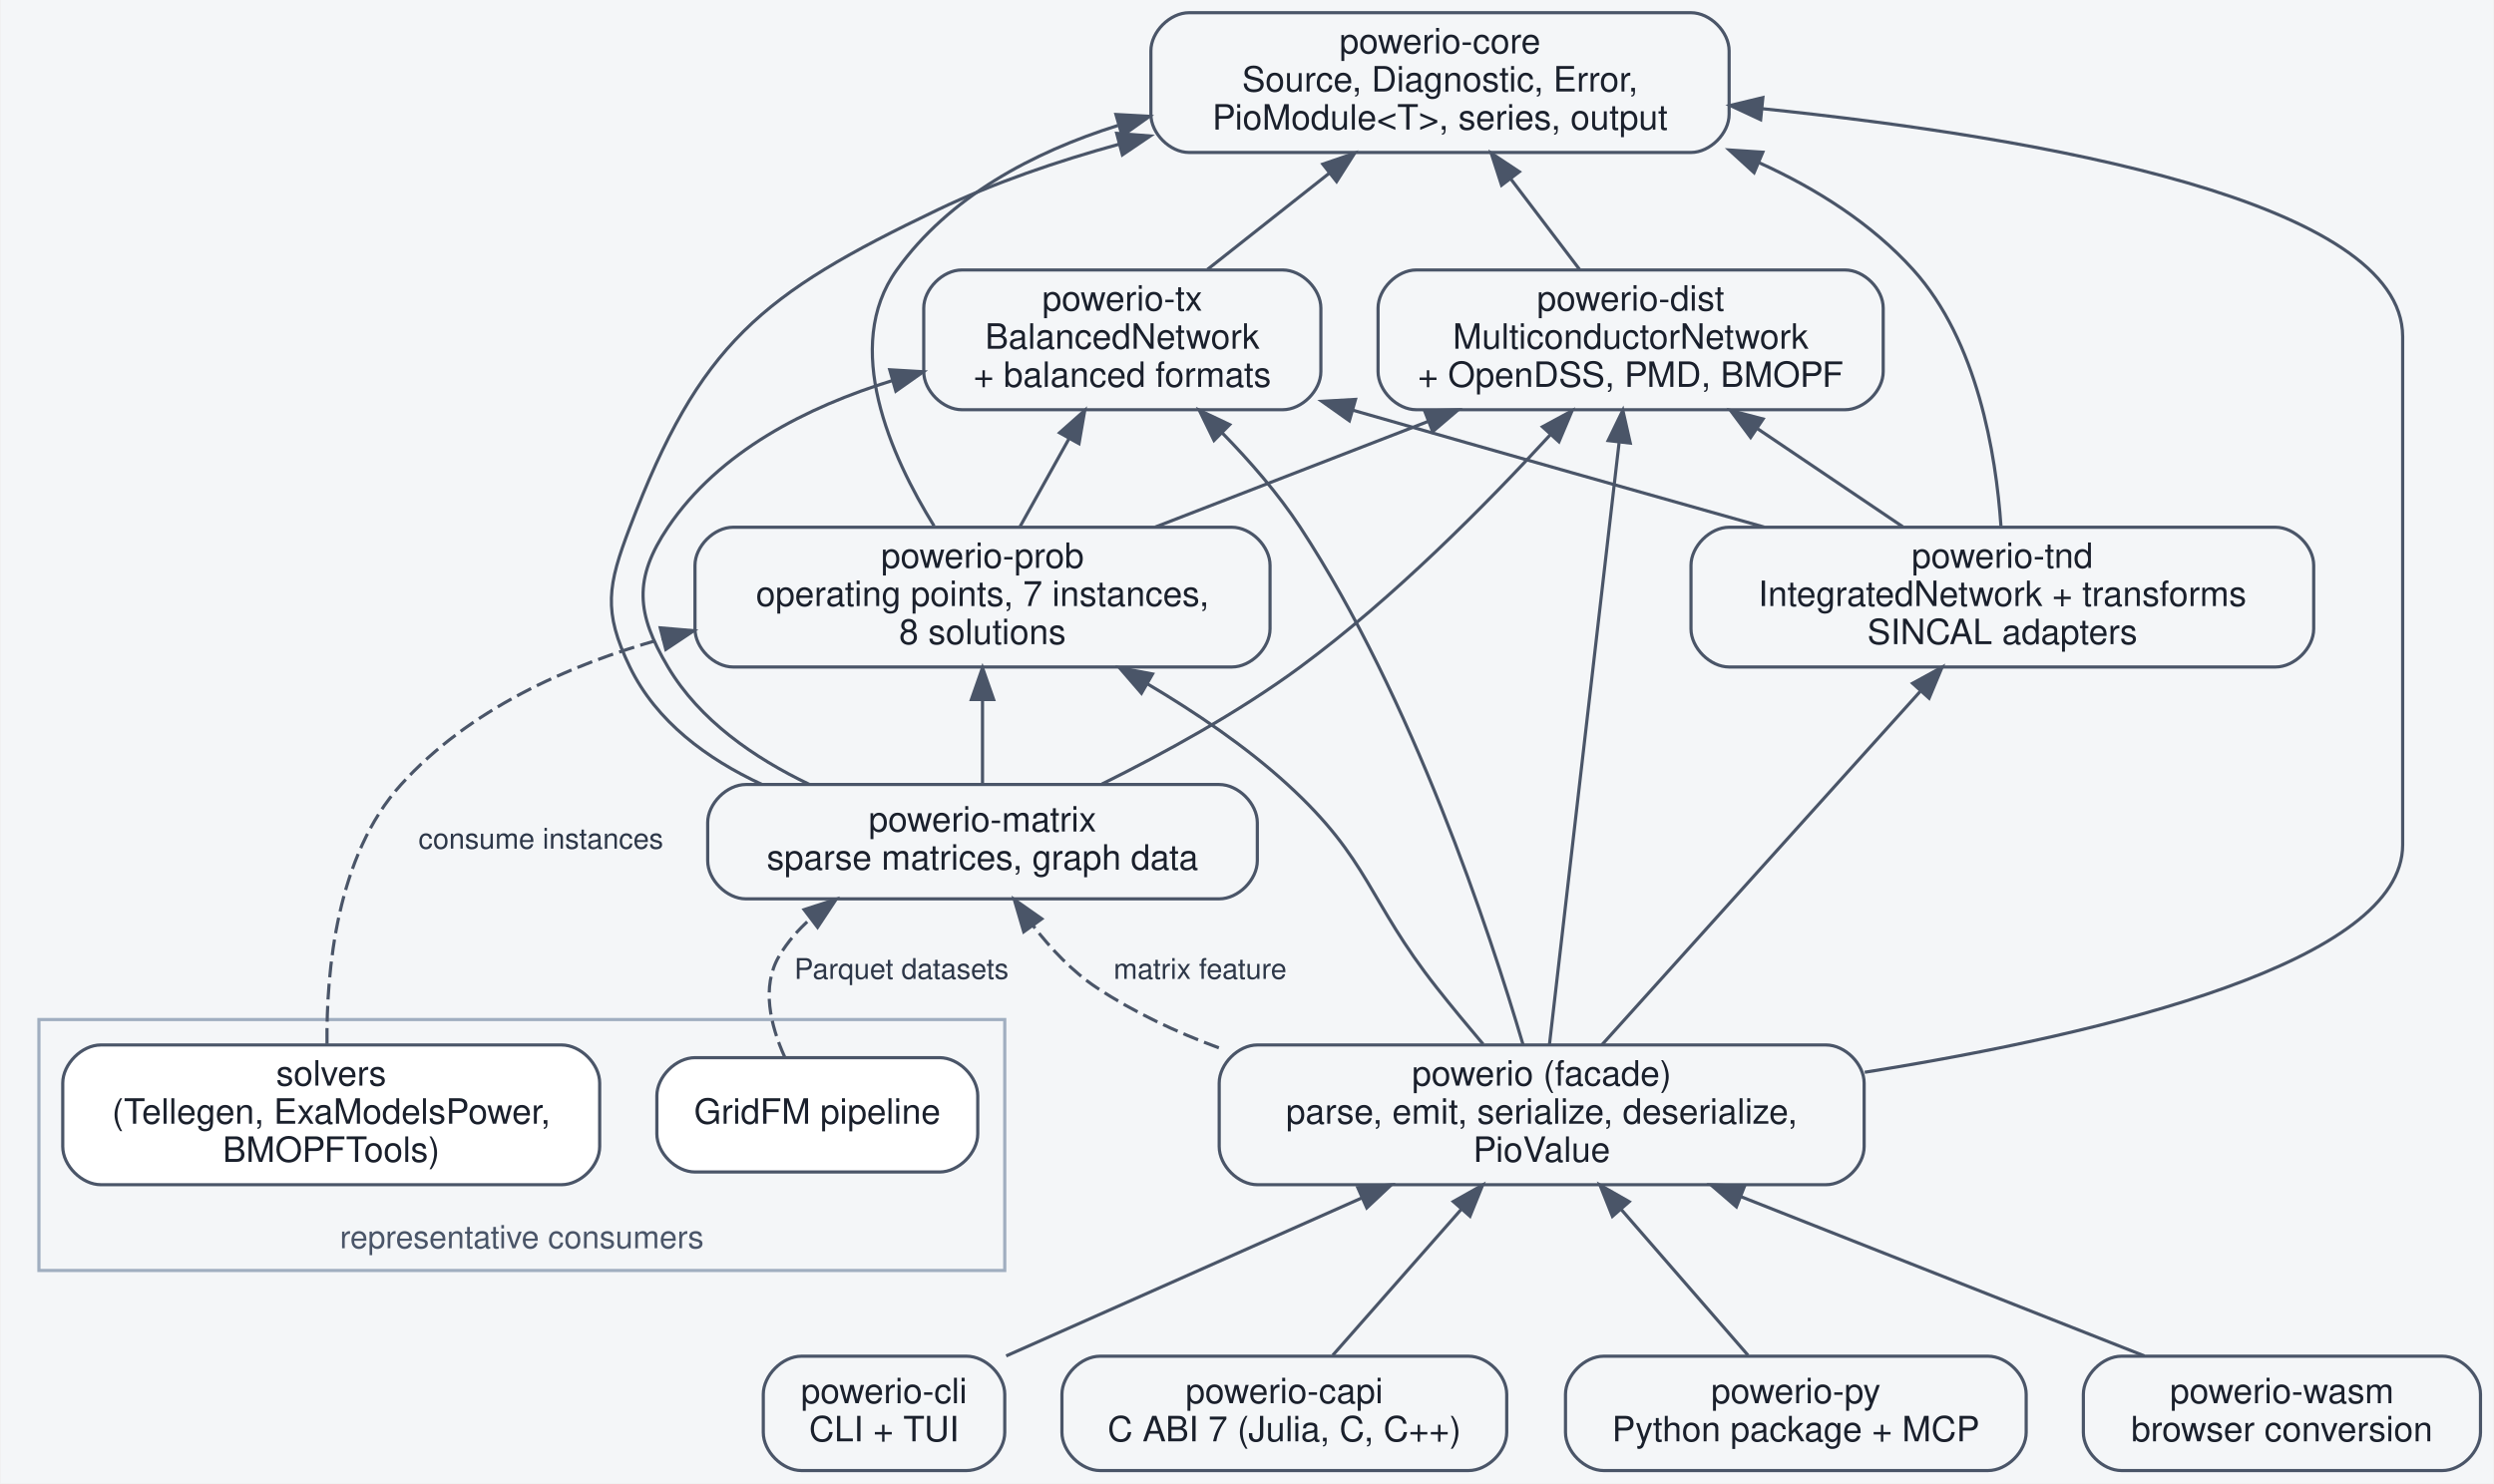
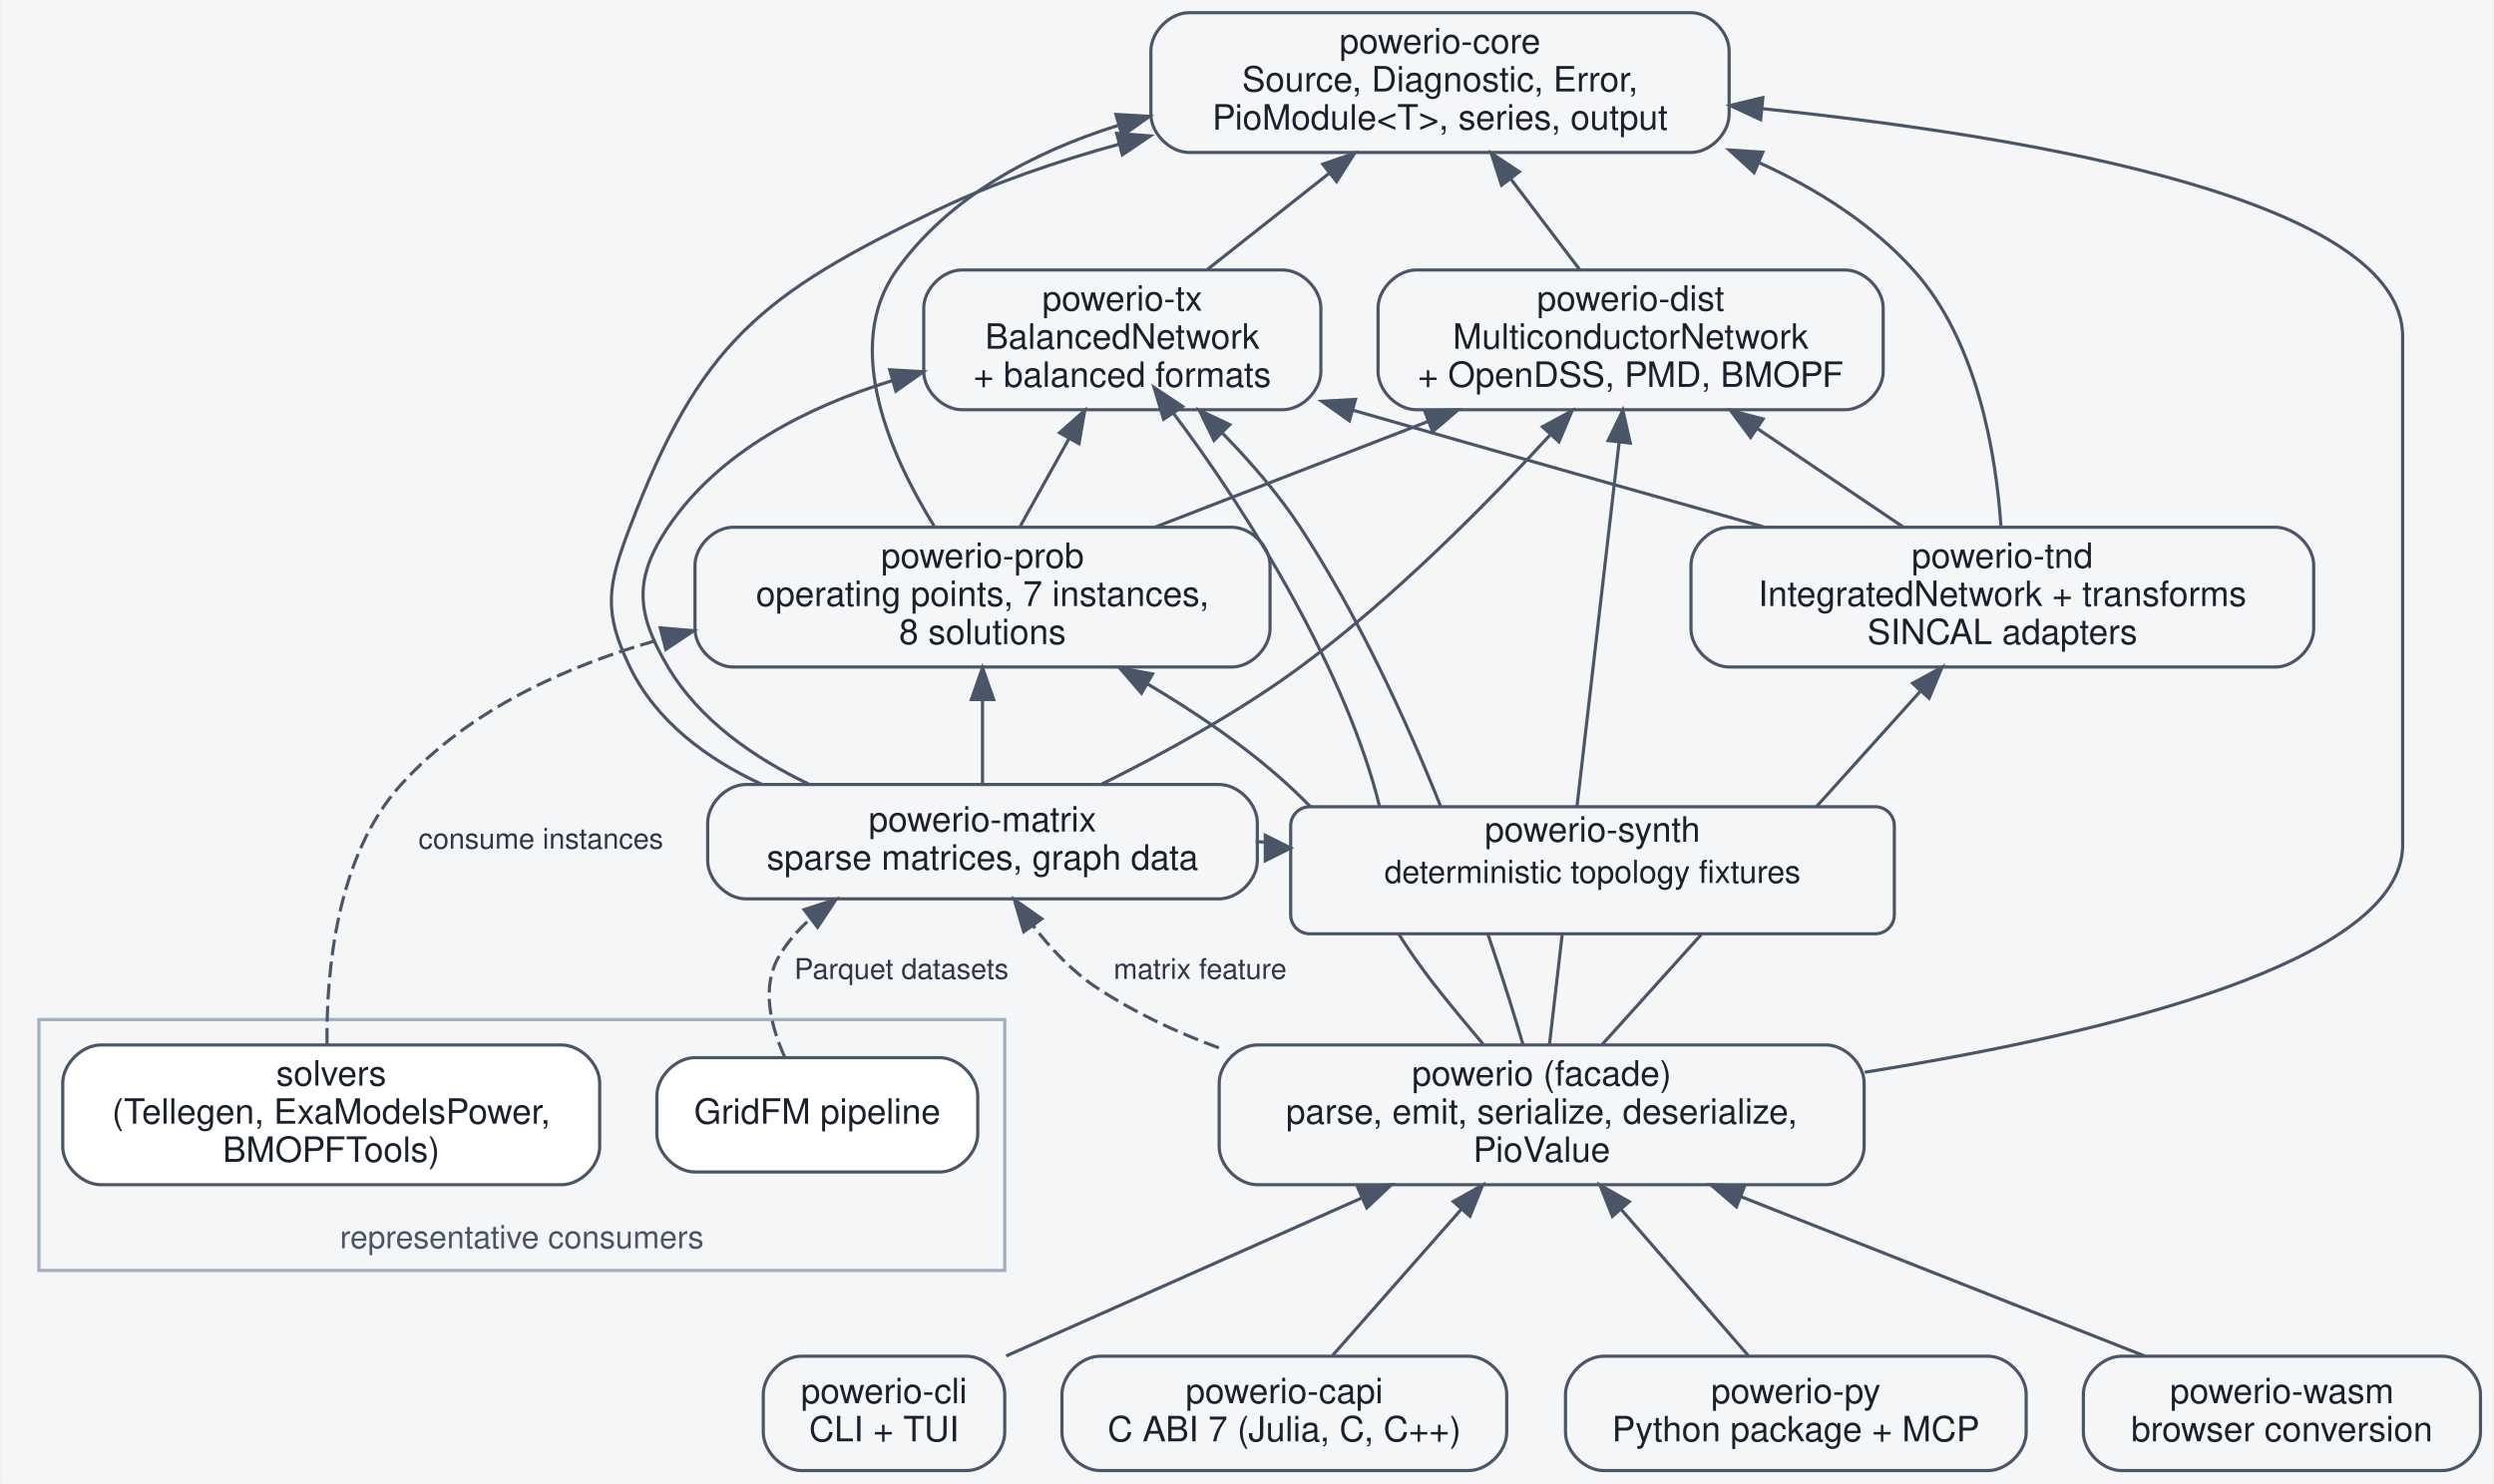
<svg xmlns="http://www.w3.org/2000/svg" width="785pt" height="467pt" viewBox="0.00 0.00 784.50 467.00">
  <g id="graph0" class="graph" transform="scale(1 1) rotate(0) translate(4 463)">
    <polygon fill="#f4f6f8" stroke="transparent" points="-4,4 -4,-463 780.5,-463 780.5,4 -4,4" />
    <g id="clust1" class="cluster">
      <polygon fill="#f4f6f8" stroke="#a0aec0" points="8,-63 8,-142 312,-142 312,-63 8,-63" />
      <text text-anchor="middle" x="160" y="-70" font-family="Helvetica,sans-Serif" font-size="10.00" fill="#4a5568">representative consumers</text>
    </g>
    <g id="node1" class="node">
      <path fill="#ffffff" stroke="#4a5568" d="M172.5,-134C172.5,-134 27.5,-134 27.5,-134 21.5,-134 15.5,-128 15.5,-122 15.5,-122 15.5,-102 15.5,-102 15.5,-96 21.5,-90 27.5,-90 27.5,-90 172.5,-90 172.5,-90 178.5,-90 184.5,-96 184.5,-102 184.5,-102 184.5,-122 184.5,-122 184.5,-128 178.5,-134 172.5,-134" />
      <text text-anchor="middle" x="100" y="-121.2" font-family="Helvetica,sans-Serif" font-size="11.00" fill="#1a202c">solvers</text>
      <text text-anchor="middle" x="100" y="-109.2" font-family="Helvetica,sans-Serif" font-size="11.00" fill="#1a202c">(Tellegen, ExaModelsPower,</text>
      <text text-anchor="middle" x="100" y="-97.2" font-family="Helvetica,sans-Serif" font-size="11.00" fill="#1a202c">BMOPFTools)</text>
    </g>
    <g id="node9" class="node">
      <path fill="#f4f6f8" stroke="#4a5568" d="M383.5,-297C383.5,-297 226.5,-297 226.5,-297 220.5,-297 214.5,-291 214.5,-285 214.5,-285 214.5,-265 214.5,-265 214.5,-259 220.5,-253 226.5,-253 226.5,-253 383.5,-253 383.5,-253 389.5,-253 395.5,-259 395.5,-265 395.5,-265 395.5,-285 395.5,-285 395.5,-291 389.5,-297 383.5,-297" />
      <text text-anchor="middle" x="305" y="-284.2" font-family="Helvetica,sans-Serif" font-size="11.00" fill="#1a202c">powerio-prob</text>
      <text text-anchor="middle" x="305" y="-272.2" font-family="Helvetica,sans-Serif" font-size="11.00" fill="#1a202c">operating points, 7 instances,</text>
      <text text-anchor="middle" x="305" y="-260.2" font-family="Helvetica,sans-Serif" font-size="11.00" fill="#1a202c">8 solutions</text>
    </g>
    <g id="edge23" class="edge">
      <path fill="none" stroke="#4a5568" stroke-dasharray="5,2" d="M98.68,-134.32C98.44,-157.33 101.72,-193.66 122,-216 143.33,-239.49 174.1,-253.53 204.34,-261.9" />
      <polygon fill="#4a5568" stroke="#4a5568" points="203.57,-265.32 214.13,-264.42 205.32,-258.54 203.57,-265.32" />
      <text text-anchor="middle" x="166" y="-195.8" font-family="Helvetica,sans-Serif" font-size="9.00" fill="#2d3748">consume instances</text>
    </g>
    <g id="node2" class="node">
      <path fill="#ffffff" stroke="#4a5568" d="M291.5,-130C291.5,-130 214.5,-130 214.5,-130 208.5,-130 202.5,-124 202.5,-118 202.5,-118 202.5,-106 202.5,-106 202.5,-100 208.5,-94 214.5,-94 214.5,-94 291.5,-94 291.5,-94 297.5,-94 303.5,-100 303.5,-106 303.5,-106 303.5,-118 303.5,-118 303.5,-124 297.5,-130 291.5,-130" />
      <text text-anchor="middle" x="253" y="-109.2" font-family="Helvetica,sans-Serif" font-size="11.00" fill="#1a202c">GridFM pipeline</text>
    </g>
    <g id="node8" class="node">
      <path fill="#f4f6f8" stroke="#4a5568" d="M379.5,-216C379.5,-216 230.5,-216 230.5,-216 224.5,-216 218.5,-210 218.5,-204 218.5,-204 218.5,-192 218.5,-192 218.5,-186 224.5,-180 230.5,-180 230.5,-180 379.5,-180 379.5,-180 385.5,-180 391.5,-186 391.5,-192 391.5,-192 391.5,-204 391.5,-204 391.5,-210 385.5,-216 379.5,-216" />
      <text text-anchor="middle" x="305" y="-201.2" font-family="Helvetica,sans-Serif" font-size="11.00" fill="#1a202c">powerio-matrix</text>
      <text text-anchor="middle" x="305" y="-189.2" font-family="Helvetica,sans-Serif" font-size="11.00" fill="#1a202c">sparse matrices, graph data</text>
    </g>
    <g id="edge24" class="edge">
      <path fill="none" stroke="#4a5568" stroke-dasharray="5,2" d="M242.71,-130.27C238.28,-140.11 235.28,-152.36 241,-162 243.64,-166.45 247.06,-170.37 250.95,-173.81" />
      <polygon fill="#4a5568" stroke="#4a5568" points="248.85,-176.61 258.93,-179.87 253.08,-171.04 248.85,-176.61" />
      <text text-anchor="middle" x="279.5" y="-154.8" font-family="Helvetica,sans-Serif" font-size="9.00" fill="#2d3748">Parquet datasets</text>
    </g>
    <g id="node3" class="node">
      <path fill="#f4f6f8" stroke="#4a5568" d="M300,-36C300,-36 248,-36 248,-36 242,-36 236,-30 236,-24 236,-24 236,-12 236,-12 236,-6 242,0 248,0 248,0 300,0 300,0 306,0 312,-6 312,-12 312,-12 312,-24 312,-24 312,-30 306,-36 300,-36" />
      <text text-anchor="middle" x="274" y="-21.2" font-family="Helvetica,sans-Serif" font-size="11.00" fill="#1a202c">powerio-cli</text>
      <text text-anchor="middle" x="274" y="-9.2" font-family="Helvetica,sans-Serif" font-size="11.00" fill="#1a202c">CLI + TUI</text>
    </g>
    <g id="node7" class="node">
      <path fill="#f4f6f8" stroke="#4a5568" d="M570.5,-134C570.5,-134 391.5,-134 391.5,-134 385.5,-134 379.5,-128 379.5,-122 379.5,-122 379.5,-102 379.5,-102 379.5,-96 385.5,-90 391.5,-90 391.5,-90 570.5,-90 570.5,-90 576.5,-90 582.5,-96 582.5,-102 582.5,-102 582.5,-122 582.5,-122 582.5,-128 576.5,-134 570.5,-134" />
      <text text-anchor="middle" x="481" y="-121.2" font-family="Helvetica,sans-Serif" font-size="11.00" fill="#1a202c">powerio (facade)</text>
      <text text-anchor="middle" x="481" y="-109.2" font-family="Helvetica,sans-Serif" font-size="11.00" fill="#1a202c">parse, emit, serialize, deserialize,</text>
      <text text-anchor="middle" x="481" y="-97.2" font-family="Helvetica,sans-Serif" font-size="11.00" fill="#1a202c">PioValue</text>
    </g>
    <g id="edge19" class="edge">
      <path fill="none" stroke="#4a5568" d="M312.45,-36.09C343.9,-50.07 388.82,-70.03 424.38,-85.83" />
      <polygon fill="#4a5568" stroke="#4a5568" points="423.11,-89.1 433.67,-89.96 425.95,-82.71 423.11,-89.1" />
    </g>
    <g id="node4" class="node">
      <path fill="#f4f6f8" stroke="#4a5568" d="M458,-36C458,-36 342,-36 342,-36 336,-36 330,-30 330,-24 330,-24 330,-12 330,-12 330,-6 336,0 342,0 342,0 458,0 458,0 464,0 470,-6 470,-12 470,-12 470,-24 470,-24 470,-30 464,-36 458,-36" />
      <text text-anchor="middle" x="400" y="-21.2" font-family="Helvetica,sans-Serif" font-size="11.00" fill="#1a202c">powerio-capi</text>
      <text text-anchor="middle" x="400" y="-9.2" font-family="Helvetica,sans-Serif" font-size="11.00" fill="#1a202c">C ABI 7 (Julia, C, C++)</text>
    </g>
    <g id="edge20" class="edge">
      <path fill="none" stroke="#4a5568" d="M415.24,-36.3C426.63,-49.25 442.47,-67.24 455.75,-82.32" />
      <polygon fill="#4a5568" stroke="#4a5568" points="453.19,-84.7 462.42,-89.9 458.44,-80.08 453.19,-84.7" />
    </g>
    <g id="node5" class="node">
      <path fill="#f4f6f8" stroke="#4a5568" d="M621.5,-36C621.5,-36 500.5,-36 500.5,-36 494.5,-36 488.5,-30 488.5,-24 488.5,-24 488.5,-12 488.5,-12 488.5,-6 494.5,0 500.5,0 500.5,0 621.5,0 621.5,0 627.5,0 633.5,-6 633.5,-12 633.5,-12 633.5,-24 633.5,-24 633.5,-30 627.5,-36 621.5,-36" />
      <text text-anchor="middle" x="561" y="-21.2" font-family="Helvetica,sans-Serif" font-size="11.00" fill="#1a202c">powerio-py</text>
      <text text-anchor="middle" x="561" y="-9.2" font-family="Helvetica,sans-Serif" font-size="11.00" fill="#1a202c">Python package + MCP</text>
    </g>
    <g id="edge21" class="edge">
      <path fill="none" stroke="#4a5568" d="M545.95,-36.3C534.7,-49.25 519.06,-67.24 505.94,-82.32" />
      <polygon fill="#4a5568" stroke="#4a5568" points="503.27,-80.05 499.35,-89.9 508.55,-84.65 503.27,-80.05" />
    </g>
    <g id="node6" class="node">
      <path fill="#f4f6f8" stroke="#4a5568" d="M764.5,-36C764.5,-36 663.5,-36 663.5,-36 657.5,-36 651.5,-30 651.5,-24 651.5,-24 651.5,-12 651.5,-12 651.5,-6 657.5,0 663.5,0 663.5,0 764.5,0 764.5,0 770.5,0 776.5,-6 776.5,-12 776.5,-12 776.5,-24 776.5,-24 776.5,-30 770.5,-36 764.5,-36" />
      <text text-anchor="middle" x="714" y="-21.2" font-family="Helvetica,sans-Serif" font-size="11.00" fill="#1a202c">powerio-wasm</text>
      <text text-anchor="middle" x="714" y="-9.2" font-family="Helvetica,sans-Serif" font-size="11.00" fill="#1a202c">browser conversion</text>
    </g>
    <g id="edge22" class="edge">
      <path fill="none" stroke="#4a5568" d="M670.72,-36.09C635.02,-50.18 583.9,-70.37 543.71,-86.24" />
      <polygon fill="#4a5568" stroke="#4a5568" points="542.29,-83.04 534.27,-89.96 544.86,-89.55 542.29,-83.04" />
    </g>
    <g id="edge18" class="edge">
      <path fill="none" stroke="#4a5568" stroke-dasharray="5,2" d="M379.39,-133.09C365.88,-138.08 352.68,-144.28 341,-152 333.32,-157.07 326.51,-164.31 320.94,-171.51" />
      <polygon fill="#4a5568" stroke="#4a5568" points="317.98,-169.63 314.99,-179.79 323.66,-173.71 317.98,-169.63" />
      <text text-anchor="middle" x="373.5" y="-154.8" font-family="Helvetica,sans-Serif" font-size="9.00" fill="#2d3748">matrix feature</text>
    </g>
    <g id="edge17" class="edge">
      <path fill="none" stroke="#4a5568" d="M462.58,-134.24C457.75,-139.94 452.61,-146.15 448,-152 426.14,-179.71 427.05,-192.19 401,-216 387.9,-227.97 371.97,-238.77 356.87,-247.71" />
      <polygon fill="#4a5568" stroke="#4a5568" points="355.03,-244.73 348.11,-252.75 358.52,-250.8 355.03,-244.73" />
    </g>
    <g id="node10" class="node">
      <path fill="#f4f6f8" stroke="#4a5568" d="M399.5,-378C399.5,-378 298.5,-378 298.5,-378 292.5,-378 286.5,-372 286.5,-366 286.5,-366 286.5,-346 286.5,-346 286.5,-340 292.5,-334 298.5,-334 298.5,-334 399.5,-334 399.5,-334 405.5,-334 411.5,-340 411.5,-346 411.5,-346 411.5,-366 411.5,-366 411.5,-372 405.5,-378 399.5,-378" />
      <text text-anchor="middle" x="349" y="-365.2" font-family="Helvetica,sans-Serif" font-size="11.00" fill="#1a202c">powerio-tx</text>
      <text text-anchor="middle" x="349" y="-353.2" font-family="Helvetica,sans-Serif" font-size="11.00" fill="#1a202c">BalancedNetwork</text>
      <text text-anchor="middle" x="349" y="-341.2" font-family="Helvetica,sans-Serif" font-size="11.00" fill="#1a202c">+ balanced formats</text>
    </g>
    <g id="edge15" class="edge">
      <path fill="none" stroke="#4a5568" d="M475.13,-134.11C464.64,-169.67 440.41,-242.93 405,-297 398.11,-307.52 389.16,-317.8 380.44,-326.71" />
      <polygon fill="#4a5568" stroke="#4a5568" points="377.87,-324.33 373.23,-333.85 382.8,-329.31 377.87,-324.33" />
    </g>
    <g id="node11" class="node">
      <path fill="#f4f6f8" stroke="#4a5568" d="M576.5,-378C576.5,-378 441.5,-378 441.5,-378 435.5,-378 429.5,-372 429.5,-366 429.5,-366 429.5,-346 429.5,-346 429.5,-340 435.5,-334 441.5,-334 441.5,-334 576.5,-334 576.5,-334 582.5,-334 588.5,-340 588.5,-346 588.5,-346 588.5,-366 588.5,-366 588.5,-372 582.5,-378 576.5,-378" />
      <text text-anchor="middle" x="509" y="-365.2" font-family="Helvetica,sans-Serif" font-size="11.00" fill="#1a202c">powerio-dist</text>
      <text text-anchor="middle" x="509" y="-353.2" font-family="Helvetica,sans-Serif" font-size="11.00" fill="#1a202c">MulticonductorNetwork</text>
      <text text-anchor="middle" x="509" y="-341.2" font-family="Helvetica,sans-Serif" font-size="11.00" fill="#1a202c">+ OpenDSS, PMD, BMOPF</text>
    </g>
    <g id="edge16" class="edge">
      <path fill="none" stroke="#4a5568" d="M483.44,-134.05C488.37,-176.69 499.56,-273.45 505.36,-323.58" />
      <polygon fill="#4a5568" stroke="#4a5568" points="501.92,-324.29 506.55,-333.82 508.88,-323.49 501.92,-324.29" />
    </g>
    <g id="node12" class="node">
      <path fill="#f4f6f8" stroke="#4a5568" d="M528,-459C528,-459 370,-459 370,-459 364,-459 358,-453 358,-447 358,-447 358,-427 358,-427 358,-421 364,-415 370,-415 370,-415 528,-415 528,-415 534,-415 540,-421 540,-427 540,-427 540,-447 540,-447 540,-453 534,-459 528,-459" />
      <text text-anchor="middle" x="449" y="-446.2" font-family="Helvetica,sans-Serif" font-size="11.00" fill="#1a202c">powerio-core</text>
      <text text-anchor="middle" x="449" y="-434.2" font-family="Helvetica,sans-Serif" font-size="11.00" fill="#1a202c">Source, Diagnostic, Error,</text>
      <text text-anchor="middle" x="449" y="-422.2" font-family="Helvetica,sans-Serif" font-size="11.00" fill="#1a202c">PioModule&lt;T&gt;, series, output</text>
    </g>
    <g id="edge13" class="edge">
      <path fill="none" stroke="#4a5568" d="M582.68,-125.4C659.58,-137.72 752,-160.18 752,-197 752,-197 752,-197 752,-357 752,-399.6 638.46,-419.65 550.38,-428.79" />
      <polygon fill="#4a5568" stroke="#4a5568" points="549.92,-425.32 540.32,-429.8 550.62,-432.28 549.92,-425.32" />
    </g>
    <g id="node13" class="node">
      <path fill="#f4f6f8" stroke="#4a5568" d="M712,-297C712,-297 540,-297 540,-297 534,-297 528,-291 528,-285 528,-285 528,-265 528,-265 528,-259 534,-253 540,-253 540,-253 712,-253 712,-253 718,-253 724,-259 724,-265 724,-265 724,-285 724,-285 724,-291 718,-297 712,-297" />
      <text text-anchor="middle" x="626" y="-284.2" font-family="Helvetica,sans-Serif" font-size="11.00" fill="#1a202c">powerio-tnd</text>
      <text text-anchor="middle" x="626" y="-272.2" font-family="Helvetica,sans-Serif" font-size="11.00" fill="#1a202c">IntegratedNetwork + transforms</text>
      <text text-anchor="middle" x="626" y="-260.2" font-family="Helvetica,sans-Serif" font-size="11.00" fill="#1a202c">SINCAL adapters</text>
    </g>
    <g id="edge14" class="edge">
      <path fill="none" stroke="#4a5568" d="M499.96,-134.05C525.57,-162.49 571.34,-213.31 600.11,-245.26" />
      <polygon fill="#4a5568" stroke="#4a5568" points="597.75,-247.86 607.04,-252.95 602.95,-243.17 597.75,-247.86" />
    </g>
    <g id="edge12" class="edge">
      <path fill="none" stroke="#4a5568" d="M305,-216.02C305,-223.85 305,-233.39 305,-242.46" />
      <polygon fill="#4a5568" stroke="#4a5568" points="301.5,-242.76 305,-252.76 308.5,-242.76 301.5,-242.76" />
    </g>
    <g id="edge10" class="edge">
      <path fill="none" stroke="#4a5568" d="M250.39,-216.09C233.11,-224.36 215.94,-236.25 206,-253 196.02,-269.82 195.08,-280.78 206,-297 222.06,-320.85 249.79,-334.89 276.58,-343.16" />
      <polygon fill="#4a5568" stroke="#4a5568" points="275.8,-346.58 286.38,-345.96 277.72,-339.85 275.8,-346.58" />
    </g>
    <g id="edge11" class="edge">
      <path fill="none" stroke="#4a5568" d="M342.59,-216.15C362.01,-225.78 385.63,-238.71 405,-253 434.37,-274.66 463.67,-304.3 483.65,-326.05" />
      <polygon fill="#4a5568" stroke="#4a5568" points="481.26,-328.63 490.57,-333.68 486.44,-323.92 481.26,-328.63" />
    </g>
    <g id="edge9" class="edge">
      <path fill="none" stroke="#4a5568" d="M235.52,-216.04C218.25,-224.07 202.31,-235.83 194,-253 185.48,-270.6 187.05,-278.72 194,-297 216,-354.88 235.14,-370.29 291,-397 308.77,-405.5 328.58,-412.26 348,-417.6" />
      <polygon fill="#4a5568" stroke="#4a5568" points="347.24,-421.02 357.8,-420.19 349.03,-414.25 347.24,-421.02" />
    </g>
    <g id="edge7" class="edge">
      <path fill="none" stroke="#4a5568" d="M316.79,-297.17C321.53,-305.67 327.07,-315.63 332.21,-324.86" />
      <polygon fill="#4a5568" stroke="#4a5568" points="329.25,-326.74 337.18,-333.77 335.37,-323.33 329.25,-326.74" />
    </g>
    <g id="edge8" class="edge">
      <path fill="none" stroke="#4a5568" d="M359.4,-297.07C385.8,-307.29 417.67,-319.63 445.21,-330.3" />
      <polygon fill="#4a5568" stroke="#4a5568" points="444.16,-333.64 454.75,-333.99 446.69,-327.12 444.16,-333.64" />
    </g>
    <g id="edge6" class="edge">
      <path fill="none" stroke="#4a5568" d="M289.76,-297.4C276.12,-319.44 260.71,-353.88 278,-378 294.51,-401.03 320.68,-415.03 347.63,-423.5" />
      <polygon fill="#4a5568" stroke="#4a5568" points="347,-426.96 357.58,-426.38 348.95,-420.24 347,-426.96" />
    </g>
    <g id="edge1" class="edge">
      <path fill="none" stroke="#4a5568" d="M375.8,-378.17C387.57,-387.47 401.54,-398.51 414.11,-408.44" />
      <polygon fill="#4a5568" stroke="#4a5568" points="412.11,-411.32 422.13,-414.77 416.45,-405.83 412.11,-411.32" />
    </g>
    <g id="edge4" class="edge">
      <path fill="none" stroke="#4a5568" d="M492.92,-378.17C486.26,-386.94 478.43,-397.25 471.24,-406.72" />
      <polygon fill="#4a5568" stroke="#4a5568" points="468.38,-404.69 465.12,-414.77 473.96,-408.92 468.38,-404.69" />
    </g>
    <g id="edge2" class="edge">
      <path fill="none" stroke="#4a5568" d="M550.99,-297.07C514.59,-307.33 470,-319.95 421.56,-333.85" />
      <polygon fill="#4a5568" stroke="#4a5568" points="420.47,-330.52 411.82,-336.65 422.4,-337.25 420.47,-330.52" />
    </g>
    <g id="edge3" class="edge">
      <path fill="none" stroke="#4a5568" d="M594.65,-297.17C580.61,-306.65 563.9,-317.93 548.98,-328" />
      <polygon fill="#4a5568" stroke="#4a5568" points="546.77,-325.27 540.44,-333.77 550.69,-331.08 546.77,-325.27" />
    </g>
    <g id="edge5" class="edge">
      <path fill="none" stroke="#4a5568" d="M625.56,-297.39C623.99,-320.06 618.17,-355.63 598,-378 584.86,-392.57 567.62,-403.52 549.54,-411.73" />
      <polygon fill="#4a5568" stroke="#4a5568" points="547.86,-408.64 540.03,-415.78 550.6,-415.08 547.86,-408.64" />
    </g>
+     <g id="node14" class="node">
+       <rect x="402" y="-209" width="190" height="40" rx="6" fill="#f4f6f8" stroke="#4a5568" />
+       <text text-anchor="middle" x="497" y="-198" font-family="Helvetica,sans-Serif" font-size="11.00" fill="#1a202c">powerio-synth</text>
+       <text text-anchor="middle" x="497" y="-185" font-family="Helvetica,sans-Serif" font-size="10.00" fill="#1a202c">deterministic topology fixtures</text>
+       <g id="edge26" class="edge">
+         <path fill="none" stroke="#4a5568" d="M391 -198 C395 -198 398 -197 402 -196" />
+         <polygon fill="#4a5568" stroke="#4a5568" points="402 -196 394 -192 394 -200 402 -196" />
+       </g>
+     </g>
+     <g id="edge25" class="edge">
+       <path fill="none" stroke="#4a5568" d="M430 -209 C420 -250 390 -300 365 -333" />
+       <polygon fill="#4a5568" stroke="#4a5568" points="362 -331 359 -341 368 -335 362 -331" />
+     </g>
  </g>
</svg>
